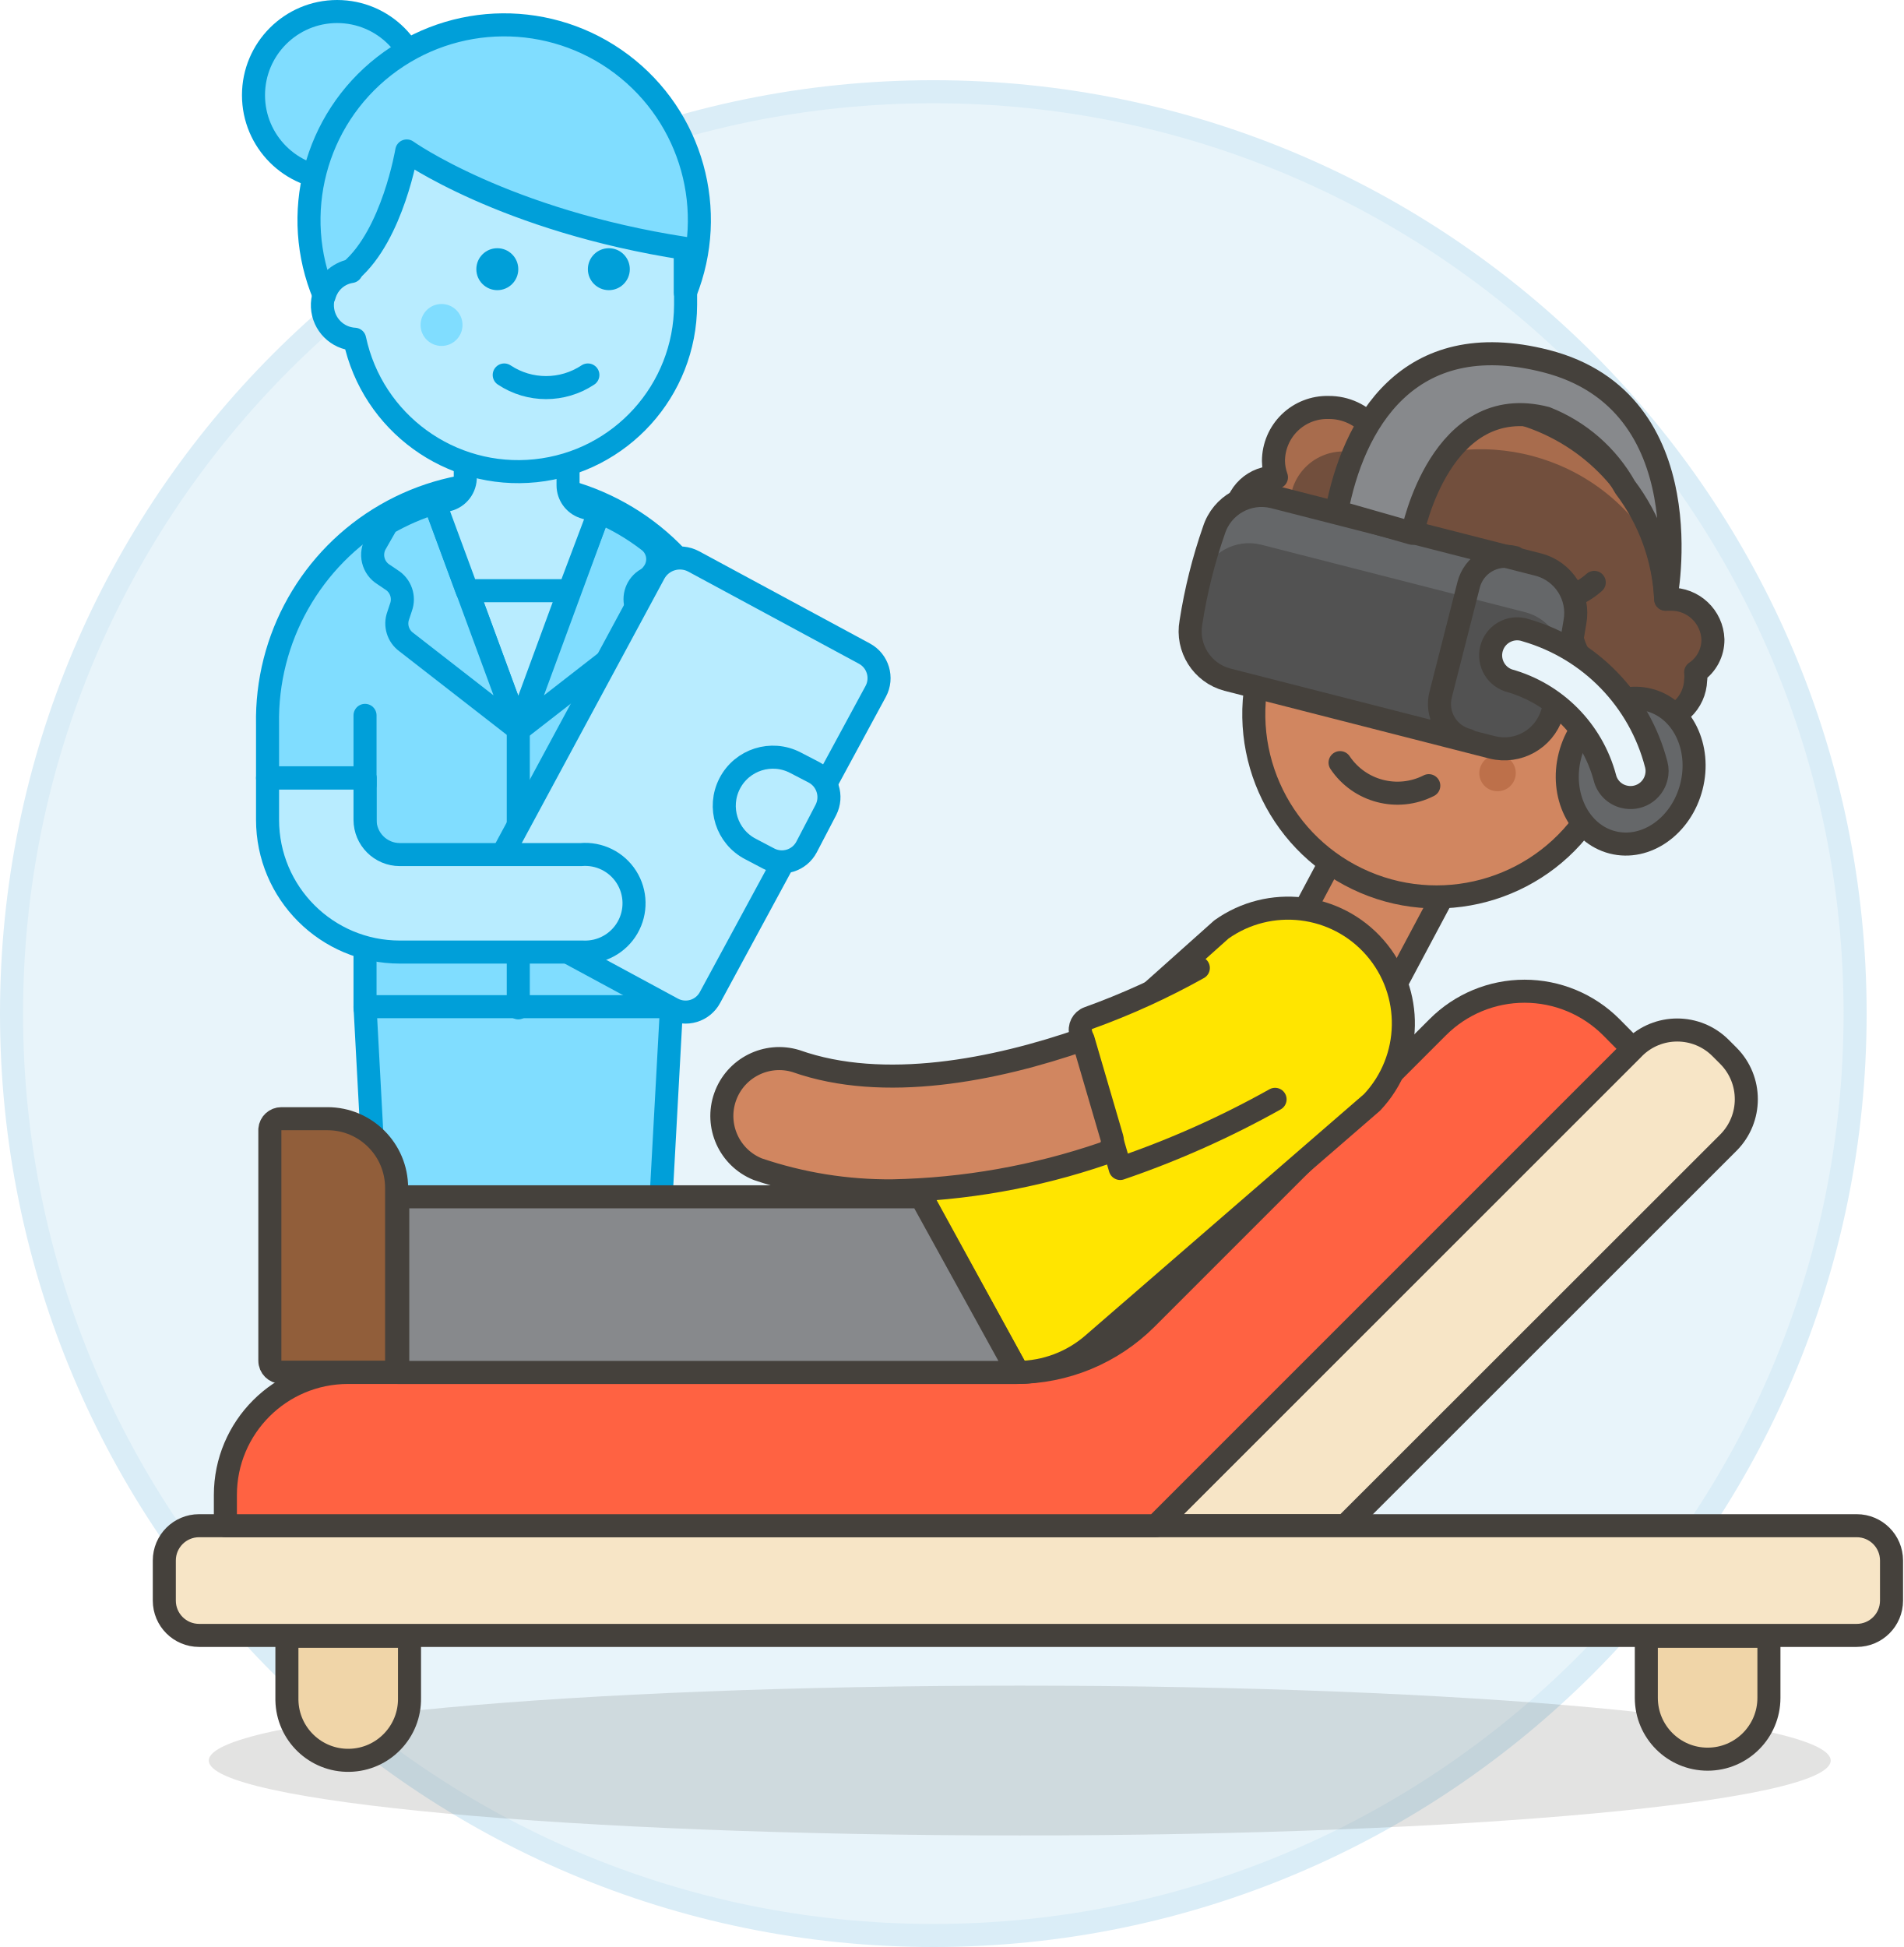
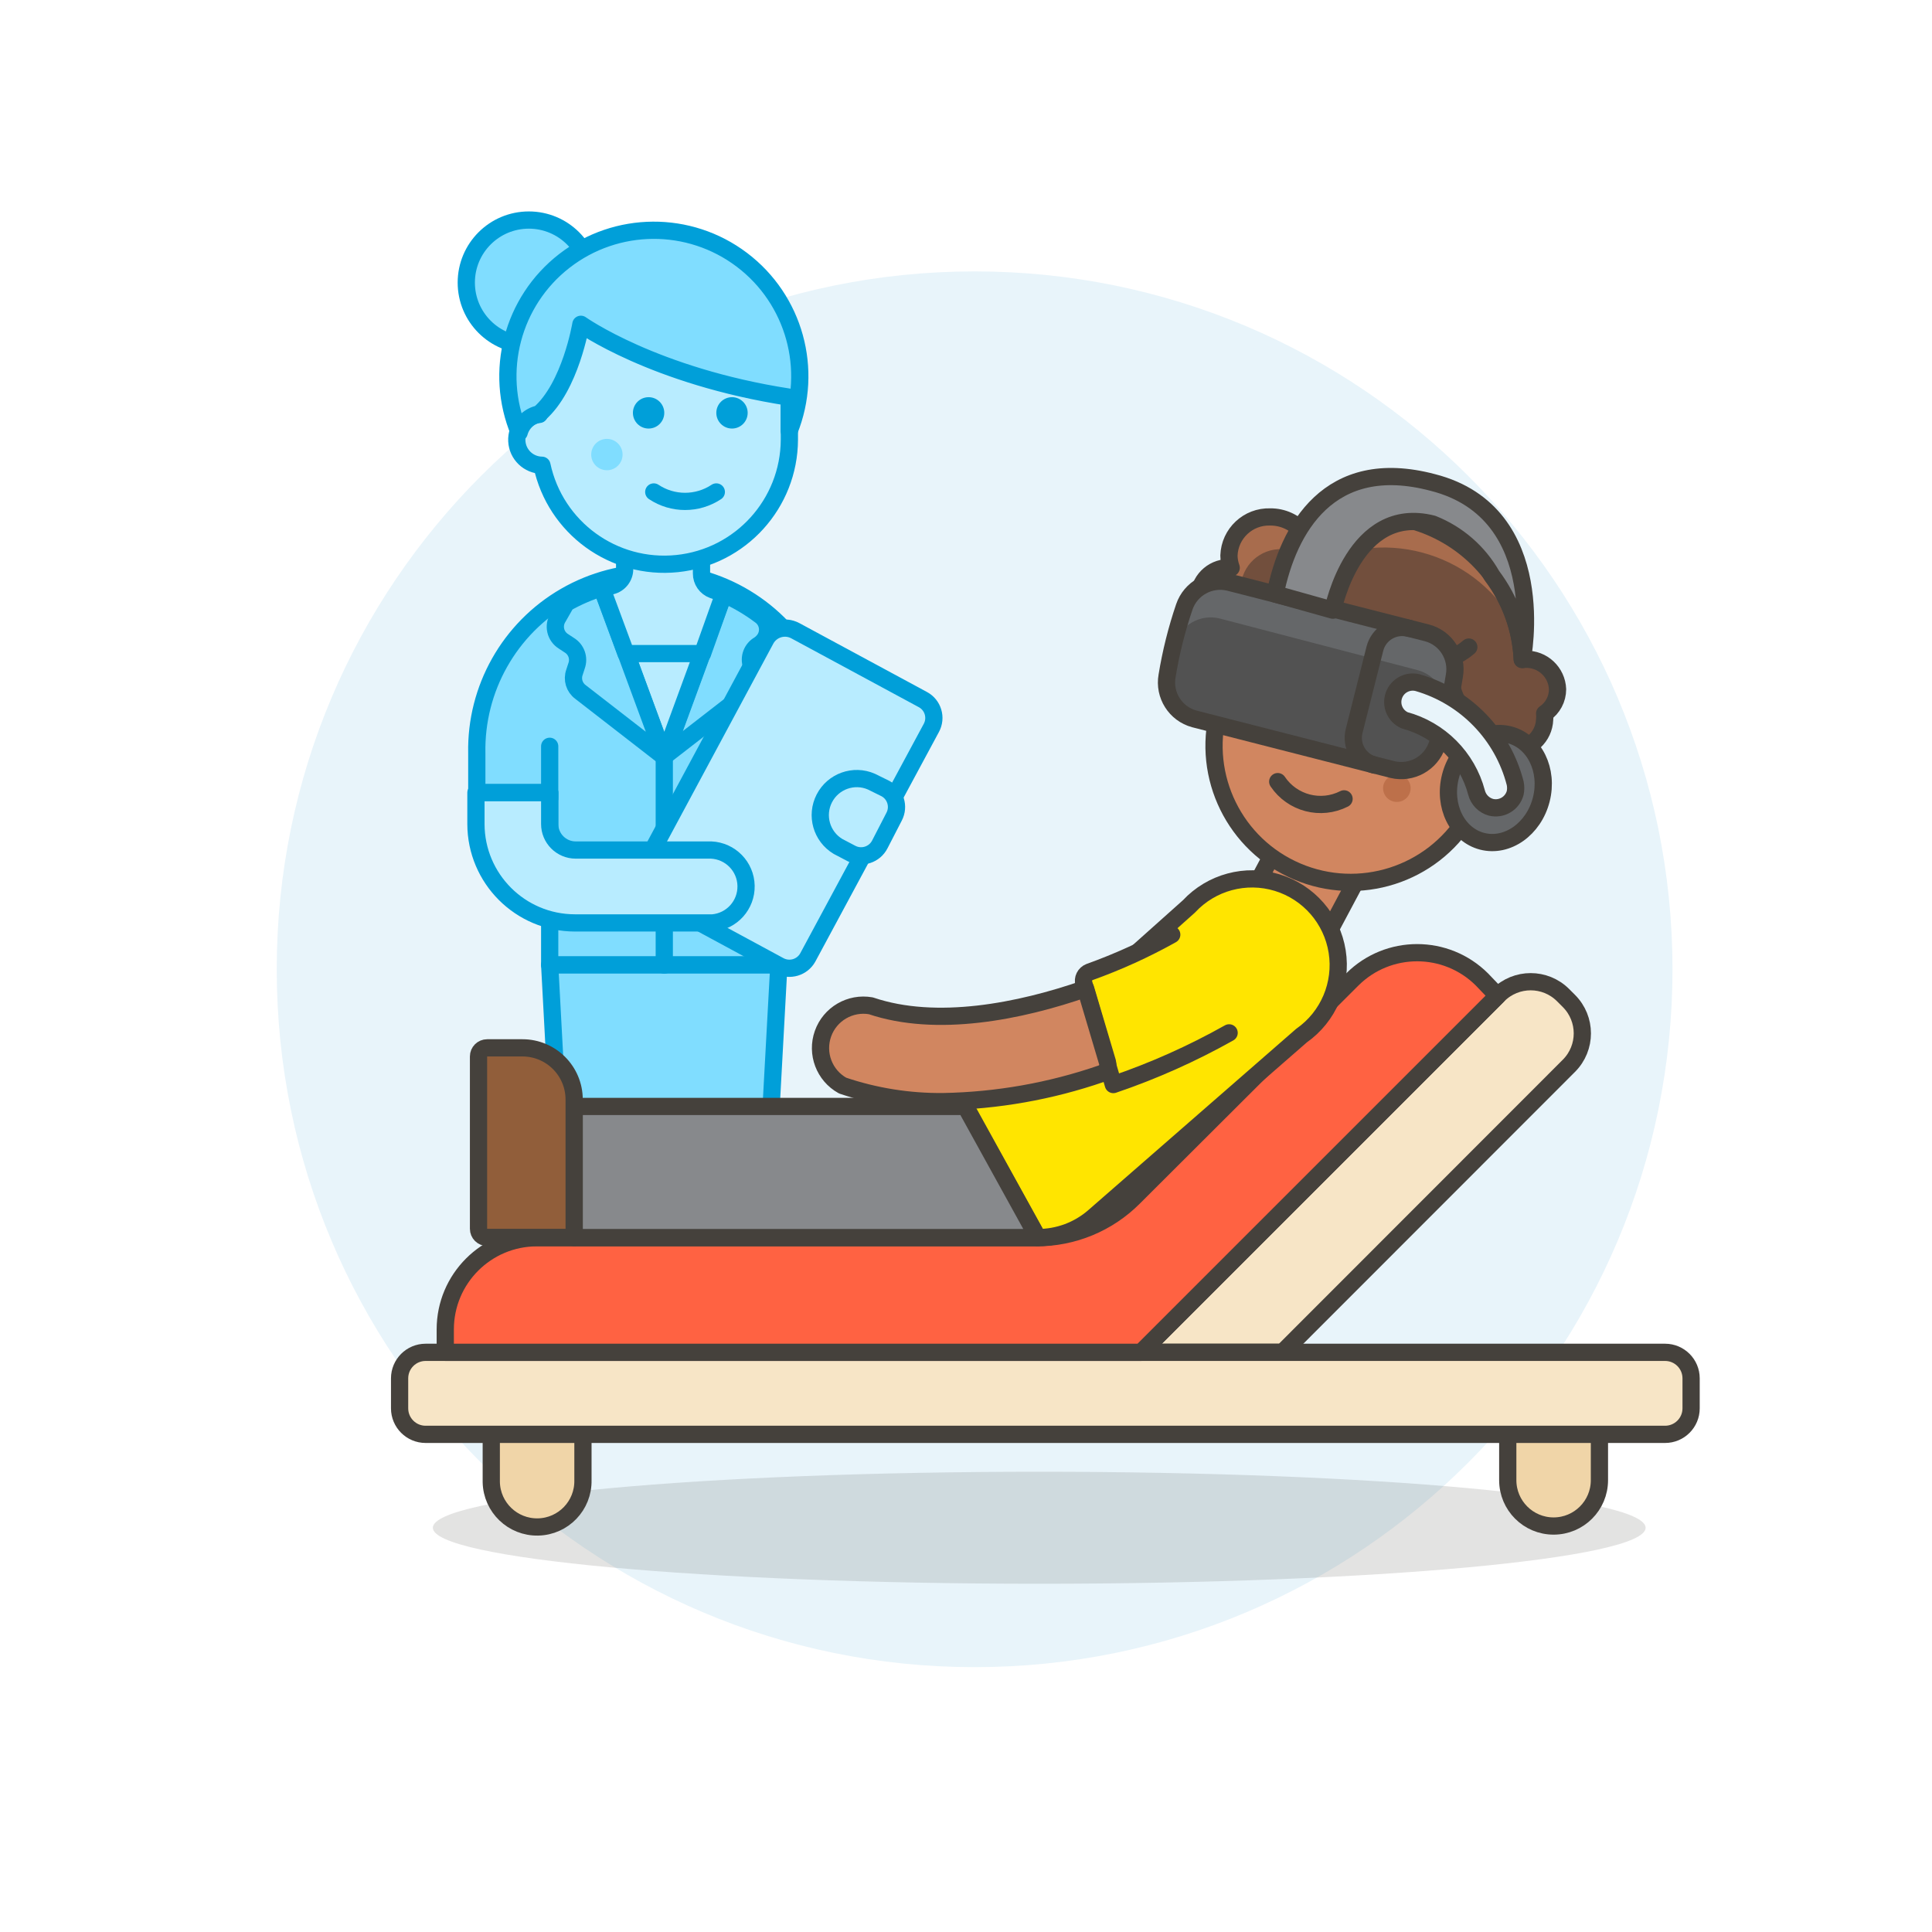
- <svg xmlns="http://www.w3.org/2000/svg" viewBox="0 0 82.59 84.48">
+ <svg xmlns="http://www.w3.org/2000/svg" id="does_it_work" data-name="does it work" viewBox="0 0 112.12 112.12">
  <defs>
-     <style>.cls-1,.cls-23{fill:#e8f4fa;}.cls-1{stroke:#daedf7;stroke-miterlimit:10;}.cls-2{fill:#d18660;}.cls-11,.cls-12,.cls-13,.cls-16,.cls-2,.cls-21,.cls-22,.cls-23,.cls-24,.cls-25{stroke:#45413c;}.cls-11,.cls-12,.cls-13,.cls-16,.cls-2,.cls-21,.cls-22,.cls-23,.cls-24,.cls-25,.cls-3,.cls-4,.cls-5,.cls-6,.cls-7{stroke-linecap:round;stroke-linejoin:round;}.cls-3,.cls-6,.cls-9{fill:#80ddff;}.cls-3,.cls-4,.cls-7{stroke:#009fd9;}.cls-4{fill:#b8ecff;}.cls-16,.cls-5,.cls-7{fill:none;}.cls-5,.cls-6{stroke:#00b8f0;}.cls-8{fill:#009fd9;}.cls-10,.cls-14{fill:#45413c;}.cls-10{opacity:0.15;isolation:isolate;}.cls-11{fill:#f7e5c6;}.cls-12{fill:#f0d5a8;}.cls-13{fill:#ff6242;}.cls-15{fill:#bd704a;}.cls-17{fill:#724f3d;}.cls-18{fill:#a86c4d;}.cls-19{fill:#525252;}.cls-20,.cls-21{fill:#656769;}.cls-22{fill:#87898c;}.cls-24{fill:#ffe500;}.cls-25{fill:#915e3a;}</style>
+     <style>.cls-1,.cls-23{fill:#e8f4fa;}.cls-1{stroke:#e8f4fa;stroke-miterlimit:10;}.cls-2{fill:#d18660;}.cls-11,.cls-12,.cls-13,.cls-16,.cls-2,.cls-21,.cls-22,.cls-23,.cls-24,.cls-25{stroke:#45413c;}.cls-11,.cls-12,.cls-13,.cls-16,.cls-2,.cls-21,.cls-22,.cls-23,.cls-24,.cls-25,.cls-3,.cls-4,.cls-5,.cls-6,.cls-7{stroke-linecap:round;stroke-linejoin:round;}.cls-3,.cls-6,.cls-9{fill:#80ddff;}.cls-3,.cls-4,.cls-7{stroke:#009fd9;}.cls-4{fill:#b8ecff;}.cls-16,.cls-5,.cls-7{fill:none;}.cls-5,.cls-6{stroke:#00b8f0;}.cls-8{fill:#009fd9;}.cls-10,.cls-14{fill:#45413c;}.cls-10{opacity:0.15;isolation:isolate;}.cls-11{fill:#f7e5c6;}.cls-12{fill:#f0d5a8;}.cls-13{fill:#ff6242;}.cls-15{fill:#bd704a;}.cls-17{fill:#724f3d;}.cls-18{fill:#a86c4d;}.cls-19{fill:#525252;}.cls-20,.cls-21{fill:#656769;}.cls-22{fill:#87898c;}.cls-24{fill:#ffe500;}.cls-25{fill:#915e3a;}</style>
  </defs>
-   <g id="Layer_2" data-name="Layer 2">
-     <g id="Ñëîé_1" data-name="Ñëîé 1">
-       <circle class="cls-1" cx="40.5" cy="43.98" r="40" />
-       <rect class="cls-2" x="56.43" y="36.85" width="6.18" height="5" transform="translate(-3.19 73.39) rotate(-61.96)" />
-       <path class="cls-3" d="M32.16,31.64a10.28,10.28,0,1,0-20.55-.2v2.31h4.23v10h13.3V35.27h3Z" />
-       <path class="cls-3" d="M26,22.21a9.7,9.7,0,0,1,2.11,1.23,1,1,0,0,1,.21,1.45.85.85,0,0,1-.26.24,1,1,0,0,0-.44,1.22l.12.36a1,1,0,0,1-.35,1.15l-4.86,3.78Z" />
-       <polygon class="cls-4" points="26.93 62.47 27.32 55.82 17.65 55.82 18.04 62.47 26.93 62.47" />
-       <line class="cls-5" x1="22.49" y1="55.82" x2="22.49" y2="62.47" />
-       <path class="cls-3" d="M27.34,55.82a1.2,1.2,0,0,0,1.2-1.14l.6-11H15.84l.59,11a1.2,1.2,0,0,0,1.21,1.14Z" />
-       <path class="cls-6" d="M31,66.1a3.62,3.62,0,0,0-3.63-3.63H22.49V66.1Z" />
-       <path class="cls-6" d="M26.49,66.1a3.62,3.62,0,0,0-3.62-3.63H18v2.42a1.21,1.21,0,0,0,1.21,1.21Z" />
-       <line class="cls-7" x1="15.84" y1="31.04" x2="15.84" y2="34.06" />
-       <polygon class="cls-4" points="20.27 25.6 22.49 31.64 24.71 25.6 20.27 25.6" />
-       <line class="cls-7" x1="22.49" y1="31.04" x2="22.49" y2="43.73" />
-       <path class="cls-4" d="M38,30a1.21,1.21,0,0,0-.49-1.64h0l-7.41-4a1.27,1.27,0,0,0-1.71.51h0L21.27,38.07a1.25,1.25,0,0,0,.51,1.7h0l7.4,4a1.2,1.2,0,0,0,1.63-.49h0Z" />
-       <path class="cls-4" d="M34.51,33.09a2.11,2.11,0,0,0-1.94,3.75l.8.42A1.21,1.21,0,0,0,35,36.75h0l.84-1.61a1.22,1.22,0,0,0-.52-1.63Z" />
-       <path class="cls-4" d="M15.84,33.76v1.81a1.51,1.51,0,0,0,1.51,1.51h7.86a2.12,2.12,0,1,1,.09,4.23H17.35a5.74,5.74,0,0,1-5.74-5.74V33.76Z" />
-       <path class="cls-3" d="M16.8,22.71l-.48.84a1,1,0,0,0,.33,1.38l.34.23a1,1,0,0,1,.41,1.19l-.12.36a1,1,0,0,0,.35,1.15l4.86,3.78-3.62-9.83A10,10,0,0,0,16.8,22.71Z" />
-       <path class="cls-4" d="M25.32,22a1,1,0,0,1-.67-.94V18.59H20.19v2.1a1,1,0,0,1-.76,1l-.56.15,1.4,3.79h4.44L26,22.21h0Z" />
-       <circle class="cls-3" cx="14.63" cy="4.13" r="3.63" />
-       <path class="cls-4" d="M22.49,3.52a7.26,7.26,0,0,0-7.25,7.26v1a1.48,1.48,0,0,0,.15,2.94,7.26,7.26,0,0,0,14.36-1.49V10.78a7.26,7.26,0,0,0-7.26-7.26Z" />
-       <circle class="cls-8" cx="21.58" cy="11.68" r="0.91" />
-       <circle class="cls-8" cx="26.42" cy="11.68" r="0.91" />
-       <circle class="cls-9" cx="19.16" cy="14.1" r="0.91" />
-       <path class="cls-7" d="M21.88,16.27a3.28,3.28,0,0,0,3.63,0" />
-       <path class="cls-3" d="M14.07,12.83a8.47,8.47,0,1,1,15.67-.13V10.78C21.88,9.57,17.65,6.55,17.65,6.55s-.6,3.62-2.42,5.19A1.53,1.53,0,0,0,14.07,12.83Z" />
-       <ellipse class="cls-10" cx="44.25" cy="76.39" rx="35.19" ry="3.25" />
-       <path class="cls-11" d="M75,49.58a2.67,2.67,0,0,0,0-3.77h0l-.34-.34a2.66,2.66,0,0,0-3.76,0h0L50.16,66.2h8.21Z" />
-       <path class="cls-12" d="M12.45,71h5.32v2.67a2.66,2.66,0,1,1-5.32.1V71Z" />
-       <path class="cls-12" d="M76.76,71H71.44v2.67a2.66,2.66,0,0,0,5.32,0h0Z" />
-       <rect class="cls-11" x="7.13" y="66.2" width="74.95" height="4.76" rx="1.51" />
-       <path class="cls-13" d="M69.92,44.57a5.32,5.32,0,0,0-7.53,0L49.75,57.21a8,8,0,0,1-5.65,2.34h-29a5.32,5.32,0,0,0-5.32,5.32V66.2H50.16L70.85,45.51Z" />
-       <path class="cls-2" d="M65.12,20.2a8,8,0,0,1,5.73,9.67h0l-.39,1.54c2.19.56,1.06,4.38-1.38,3.75h0A7.93,7.93,0,0,1,54.66,29l.78-3.08a8,8,0,0,1,9.68-5.73Z" />
-       <path class="cls-14" d="M64.05,29a1,1,0,1,0,.25,0A1.09,1.09,0,0,0,64.05,29Z" />
-       <path class="cls-14" d="M58.27,27.51a1,1,0,1,0,.25,0A1,1,0,0,0,58.27,27.51Z" />
-       <path class="cls-15" d="M64.23,33.31a.78.78,0,0,0,.57,1,.79.79,0,1,0-.57-1Z" />
-       <path class="cls-16" d="M62,34.09a3,3,0,0,1-3.85-1" />
-       <path class="cls-17" d="M74.33,27.75A1.81,1.81,0,0,0,72.47,26l-.19,0a8.73,8.73,0,0,0-12.73-7.44,2.44,2.44,0,0,0-1.9-.88A2.33,2.33,0,0,0,55.26,20a2.17,2.17,0,0,0,.13.71,1.73,1.73,0,0,0-1.79,1.67,1.75,1.75,0,0,0,1.49,1.78.19.19,0,0,1,0,.07c3.2,2.09,8.89,4.12,13.11,1.7-.52,2,.91,3.63,2,4.53a1.8,1.8,0,0,0,1,.73l.1.06v0a2,2,0,0,0,.42,0,1.8,1.8,0,0,0,1.86-1.74,1.32,1.32,0,0,0,0-.34A1.7,1.7,0,0,0,74.33,27.75Z" />
-       <path class="cls-18" d="M56.11,22.54a1.94,1.94,0,0,1-.13-.71,2.31,2.31,0,0,1,2.39-2.24,2.46,2.46,0,0,1,1.89.88A8.71,8.71,0,0,1,72,24.2v0a8.72,8.72,0,0,0-10.58-6.34,8.55,8.55,0,0,0-1.88.71,2.43,2.43,0,0,0-1.89-.88A2.33,2.33,0,0,0,55.26,20a2,2,0,0,0,.14.71,1.78,1.78,0,0,0-1.79,1.73,1.71,1.71,0,0,0,.78,1.43A1.82,1.82,0,0,1,56.11,22.54Z" />
-       <path class="cls-16" d="M74.33,27.75A1.81,1.81,0,0,0,72.47,26l-.19,0a8.73,8.73,0,0,0-12.73-7.44,2.44,2.44,0,0,0-1.9-.88A2.33,2.33,0,0,0,55.26,20a2.17,2.17,0,0,0,.13.71,1.73,1.73,0,0,0-1.79,1.67,1.75,1.75,0,0,0,1.49,1.78.19.19,0,0,1,0,.07c3.2,2.09,8.89,4.12,13.11,1.7-.52,2,.91,3.63,2,4.53a1.8,1.8,0,0,0,1,.73l.1.06v0a2,2,0,0,0,.42,0,1.8,1.8,0,0,0,1.86-1.74,1.32,1.32,0,0,0,0-.34A1.7,1.7,0,0,0,74.33,27.75Z" />
-       <path class="cls-16" d="M68.18,25.88a3.3,3.3,0,0,0,1-.61" />
-       <path class="cls-19" d="M52.68,23a22.67,22.67,0,0,0-1,4,2.17,2.17,0,0,0,1.58,2.49l11.5,2.94a2.17,2.17,0,0,0,2.58-1.43,22.9,22.9,0,0,0,1-4,2.17,2.17,0,0,0-1.58-2.5l-11.5-2.94A2.17,2.17,0,0,0,52.68,23Z" />
-       <path class="cls-20" d="M67.61,30q.11-.46.18-.93a2.19,2.19,0,0,0-1.58-2.5l-11.5-2.94a2.18,2.18,0,0,0-2.58,1.43c-.11.3-.2.6-.3.9a24.75,24.75,0,0,1,.85-3.06,2.18,2.18,0,0,1,2.58-1.43l11.5,2.94A2.18,2.18,0,0,1,68.34,27,21.68,21.68,0,0,1,67.61,30Z" />
-       <path class="cls-16" d="M52.68,23a22.67,22.67,0,0,0-1,4,2.17,2.17,0,0,0,1.58,2.49l11.5,2.94a2.17,2.17,0,0,0,2.58-1.43,22.9,22.9,0,0,0,1-4,2.17,2.17,0,0,0-1.58-2.5l-11.5-2.94A2.17,2.17,0,0,0,52.68,23Z" />
-       <ellipse class="cls-21" cx="70.75" cy="33.46" rx="3.19" ry="2.72" transform="translate(20.81 93.71) rotate(-75.65)" />
-       <path class="cls-16" d="M65.73,24.19a1.64,1.64,0,0,0-2,1.18h0l-1.21,4.75a1.62,1.62,0,0,0,1.18,2" />
-       <path class="cls-22" d="M67.09,15.67C74,17.44,72.28,26,72.28,26a8.75,8.75,0,0,0-1.76-4.86,6.81,6.81,0,0,0-3.44-3c-4.55-1.17-5.77,4.91-5.79,5L58,22.2C58.71,18.43,61.06,14.13,67.09,15.67Z" />
-       <path class="cls-23" d="M70.47,34.57a1.15,1.15,0,0,0,1.4-.83,1.1,1.1,0,0,0,0-.57,8.19,8.19,0,0,0-5.65-5.82,1.15,1.15,0,1,0-.77,2.17,6,6,0,0,1,4.19,4.22A1.13,1.13,0,0,0,70.47,34.57Z" />
-       <path class="cls-24" d="M40,51.94,53,40.33a5,5,0,0,1,6.54,7.5h0L47.43,58.32a5,5,0,0,1-3.26,1.23Z" />
-       <polygon class="cls-22" points="44.17 59.55 17.26 59.55 17.26 51.93 39.97 51.93 44.17 59.55" />
-       <path class="cls-25" d="M12.21,48.54h2a3,3,0,0,1,3,3v8H12.21a.5.5,0,0,1-.5-.5V49A.5.5,0,0,1,12.21,48.54Z" />
-       <path class="cls-24" d="M52,42a31.91,31.91,0,0,1-4.76,2.17.54.54,0,0,0-.34.67l1.71,5.86a40.73,40.73,0,0,0,6.72-3" />
-       <path class="cls-2" d="M47,45.1c-3.82,1.33-8.65,2.29-12.46.94a2.49,2.49,0,0,0-1.66,4.69h0a17.66,17.66,0,0,0,5.85.94,30.07,30.07,0,0,0,9.16-1.62.56.56,0,0,0,.36-.68Z" />
-     </g>
-   </g>
+   <circle class="cls-1" cx="56.56" cy="56.25" r="40" />
+   <rect class="cls-2" x="72.49" y="49.13" width="6.18" height="5" transform="translate(-5.51 94.07) rotate(-61.96)" />
+   <path class="cls-3" d="M48.22,43.91a10.28,10.28,0,1,0-20.55-.2V46H31.9V56H45.2V47.54h3Z" />
+   <path class="cls-3" d="M42,34.48a10.58,10.58,0,0,1,2.11,1.23,1,1,0,0,1,.21,1.46,1.2,1.2,0,0,1-.26.24,1,1,0,0,0-.45,1.22l.12.36a1,1,0,0,1-.34,1.15l-4.86,3.77Z" />
+   <polygon class="cls-4" points="42.99 74.74 43.38 68.09 33.71 68.09 34.1 74.74 42.99 74.74" />
+   <line class="cls-5" x1="38.55" y1="68.1" x2="38.55" y2="74.74" />
+   <path class="cls-3" d="M43.4,68.1A1.21,1.21,0,0,0,44.6,67L45.2,56H31.9L32.49,67a1.21,1.21,0,0,0,1.2,1.15Z" />
+   <path class="cls-6" d="M47,78.37a3.63,3.63,0,0,0-3.63-3.63H38.55v3.63Z" />
+   <path class="cls-6" d="M42.55,78.37a3.63,3.63,0,0,0-3.63-3.63H34.09v2.42a1.21,1.21,0,0,0,1.21,1.21Z" />
+   <line class="cls-7" x1="31.9" y1="43.31" x2="31.9" y2="46.33" />
+   <polygon class="cls-4" points="36.32 37.87 38.55 43.92 40.77 37.87 36.32 37.87" />
+   <line class="cls-7" x1="38.55" y1="43.31" x2="38.55" y2="56.01" />
+   <path class="cls-4" d="M54.05,42.24a1.21,1.21,0,0,0-.49-1.64h0l-7.41-4a1.27,1.27,0,0,0-1.71.51h0L37.33,50.34a1.27,1.27,0,0,0,.51,1.71h0l7.4,4a1.22,1.22,0,0,0,1.64-.49h0Z" />
+   <path class="cls-4" d="M50.57,45.36a2.12,2.12,0,0,0-1.94,3.76l.8.42A1.22,1.22,0,0,0,51.06,49h0l.83-1.61a1.21,1.21,0,0,0-.51-1.63Z" />
+   <path class="cls-4" d="M31.9,46v1.82a1.51,1.51,0,0,0,1.51,1.51h7.86a2.12,2.12,0,0,1,.09,4.23h-8a5.75,5.75,0,0,1-5.74-5.74V46Z" />
+   <path class="cls-3" d="M32.86,35l-.48.84a1,1,0,0,0,.32,1.38l.35.23a1,1,0,0,1,.41,1.19l-.12.37a1,1,0,0,0,.35,1.15l4.86,3.77-3.62-9.82A10.26,10.26,0,0,0,32.86,35Z" />
+   <path class="cls-4" d="M41.37,34.23a1,1,0,0,1-.66-.95V30.86H36.25V33a1,1,0,0,1-.77,1l-.55.15,1.4,3.78h4.44L42,34.48h0C41.81,34.39,41.59,34.3,41.37,34.23Z" />
+   <circle class="cls-3" cx="30.69" cy="16.4" r="3.63" />
+   <path class="cls-4" d="M38.55,15.8a7.25,7.25,0,0,0-7.25,7.25v1A1.48,1.48,0,0,0,31.45,27a7.26,7.26,0,0,0,14.36-1.48V23.05a7.25,7.25,0,0,0-7.26-7.25Z" />
+   <circle class="cls-8" cx="37.64" cy="23.96" r="0.91" />
+   <circle class="cls-8" cx="42.48" cy="23.96" r="0.91" />
+   <circle class="cls-9" cx="35.22" cy="26.38" r="0.91" />
+   <path class="cls-7" d="M37.94,28.55a3.28,3.28,0,0,0,3.63,0" />
+   <path class="cls-3" d="M30.13,25.1A8.47,8.47,0,1,1,45.8,25V23.05c-7.86-1.21-12.09-4.23-12.09-4.23s-.6,3.63-2.42,5.2A1.51,1.51,0,0,0,30.13,25.1Z" />
+   <ellipse class="cls-10" cx="60.31" cy="88.66" rx="35.19" ry="3.25" />
+   <path class="cls-11" d="M91.05,61.85a2.66,2.66,0,0,0,0-3.76h0l-.34-.34a2.66,2.66,0,0,0-3.76,0h0L66.22,78.48h8.21Z" />
+   <path class="cls-12" d="M28.51,83.23h5.32V85.9a2.66,2.66,0,1,1-5.32.11V83.23Z" />
+   <path class="cls-12" d="M92.82,83.23H87.5V85.9a2.66,2.66,0,0,0,5.32,0h0Z" />
+   <rect class="cls-11" x="23.19" y="78.48" width="74.95" height="4.76" rx="1.51" />
+   <path class="cls-13" d="M86,56.84a5.33,5.33,0,0,0-7.52,0L65.8,69.49a7.94,7.94,0,0,1-5.64,2.34h-29a5.32,5.32,0,0,0-5.32,5.32v1.33H66.22L86.91,57.79Z" />
+   <path class="cls-2" d="M81.18,32.47a8,8,0,0,1,5.73,9.67h0l-.4,1.54c2.2.56,1.07,4.37-1.37,3.75h0a7.93,7.93,0,0,1-14.43-6.15l.79-3.08a8,8,0,0,1,9.67-5.74Z" />
+   <path class="cls-14" d="M80.11,41.26a1,1,0,0,0-1,1,1,1,0,0,0,.74,1,1.07,1.07,0,0,0,.25,0,1,1,0,0,0,.25-2A1.07,1.07,0,0,0,80.11,41.26Z" />
+   <path class="cls-14" d="M74.33,39.78a1,1,0,1,0,.25,0A1,1,0,0,0,74.33,39.78Z" />
+   <path class="cls-15" d="M80.28,45.58a.8.8,0,0,0,1.55.39.79.79,0,0,0-.58-1A.81.81,0,0,0,80.28,45.58Z" />
+   <path class="cls-16" d="M78,46.36a3,3,0,0,1-3.85-1" />
+   <path class="cls-17" d="M90.39,40a1.81,1.81,0,0,0-1.86-1.74l-.19,0A8.75,8.75,0,0,0,75.6,30.86,2.45,2.45,0,0,0,73.71,30a2.32,2.32,0,0,0-2.39,2.24,2.17,2.17,0,0,0,.13.71,1.73,1.73,0,0,0-.3,3.45.24.24,0,0,1,0,.08c3.2,2.08,8.89,4.11,13.11,1.7-.52,2,.9,3.63,2,4.52a1.83,1.83,0,0,0,1,.74l.1.06v0a3,3,0,0,0,.42,0,1.81,1.81,0,0,0,1.86-1.74,1.34,1.34,0,0,0,0-.35A1.7,1.7,0,0,0,90.39,40Z" />
+   <path class="cls-18" d="M72.17,34.81A2.09,2.09,0,0,1,72,34.1a2.32,2.32,0,0,1,2.4-2.23,2.4,2.4,0,0,1,1.89.88,8.71,8.71,0,0,1,11.74,3.73h0a8.72,8.72,0,0,0-10.58-6.34,9.17,9.17,0,0,0-1.89.71A2.45,2.45,0,0,0,73.71,30a2.32,2.32,0,0,0-2.39,2.24,2.17,2.17,0,0,0,.13.71,1.79,1.79,0,0,0-1.79,1.74,1.73,1.73,0,0,0,.79,1.42A1.83,1.83,0,0,1,72.17,34.81Z" />
+   <path class="cls-16" d="M90.39,40a1.81,1.81,0,0,0-1.86-1.74l-.19,0A8.75,8.75,0,0,0,75.6,30.86,2.45,2.45,0,0,0,73.71,30a2.32,2.32,0,0,0-2.39,2.24,2.17,2.17,0,0,0,.13.71,1.73,1.73,0,0,0-.3,3.45.24.24,0,0,1,0,.08c3.2,2.08,8.89,4.11,13.11,1.7-.52,2,.9,3.63,2,4.52a1.83,1.83,0,0,0,1,.74l.1.06v0a3,3,0,0,0,.42,0,1.81,1.81,0,0,0,1.86-1.74,1.34,1.34,0,0,0,0-.35A1.7,1.7,0,0,0,90.39,40Z" />
+   <path class="cls-16" d="M84.24,38.16a3.52,3.52,0,0,0,1-.61" />
+   <path class="cls-19" d="M68.73,35.22a24.84,24.84,0,0,0-1,4,2.19,2.19,0,0,0,1.58,2.5l11.5,2.94a2.2,2.2,0,0,0,2.59-1.43,23,23,0,0,0,1-4,2.18,2.18,0,0,0-1.58-2.5l-11.5-2.94A2.2,2.2,0,0,0,68.73,35.22Z" />
+   <path class="cls-20" d="M83.67,42.31q.1-.47.18-.93a2.18,2.18,0,0,0-1.58-2.49l-11.5-3a2.18,2.18,0,0,0-2.58,1.44c-.11.3-.2.6-.3.9a23.12,23.12,0,0,1,.85-3.06,2.19,2.19,0,0,1,2.58-1.44l11.5,2.95a2.17,2.17,0,0,1,1.58,2.5A23.36,23.36,0,0,1,83.67,42.31Z" />
+   <path class="cls-16" d="M68.73,35.22a24.84,24.84,0,0,0-1,4,2.19,2.19,0,0,0,1.58,2.5l11.5,2.94a2.2,2.2,0,0,0,2.59-1.43,23,23,0,0,0,1-4,2.18,2.18,0,0,0-1.58-2.5l-11.5-2.94A2.2,2.2,0,0,0,68.73,35.22Z" />
+   <ellipse class="cls-21" cx="86.81" cy="45.73" rx="3.19" ry="2.72" transform="translate(20.99 118.5) rotate(-75.65)" />
+   <path class="cls-16" d="M81.79,36.47a1.63,1.63,0,0,0-2,1.17h0L78.59,42.4a1.63,1.63,0,0,0,1.17,2" />
+   <path class="cls-22" d="M83.15,28c6.91,1.76,5.19,10.28,5.19,10.28a8.76,8.76,0,0,0-1.76-4.87,6.85,6.85,0,0,0-3.44-3c-4.55-1.16-5.77,4.92-5.79,5L74,34.47C74.76,30.7,77.12,26.4,83.15,28Z" />
+   <path class="cls-23" d="M86.53,46.85a1.17,1.17,0,0,0,1.4-.83,1.37,1.37,0,0,0,0-.57,8.19,8.19,0,0,0-5.65-5.83,1.16,1.16,0,0,0-.77,2.18A5.91,5.91,0,0,1,85.69,46,1.19,1.19,0,0,0,86.53,46.85Z" />
+   <path class="cls-24" d="M56,64.21,69,52.6a5,5,0,1,1,6.53,7.5h0L63.49,70.6a4.94,4.94,0,0,1-3.27,1.22Z" />
+   <polygon class="cls-22" points="60.23 71.82 33.32 71.82 33.32 64.21 56.03 64.21 60.23 71.82" />
+   <path class="cls-25" d="M28.27,60.81h2.05a3,3,0,0,1,3,3v8H28.27a.5.5,0,0,1-.5-.5v-10A.5.5,0,0,1,28.27,60.81Z" />
+   <path class="cls-24" d="M68,54.24a31.57,31.57,0,0,1-4.77,2.17.55.55,0,0,0-.33.67l1.71,5.86a39.87,39.87,0,0,0,6.72-3" />
+   <path class="cls-2" d="M63,57.37c-3.82,1.33-8.65,2.29-12.46,1A2.49,2.49,0,0,0,48.9,63h0a17.61,17.61,0,0,0,5.85.93,29.77,29.77,0,0,0,9.16-1.62.55.55,0,0,0,.36-.67Z" />
</svg>
